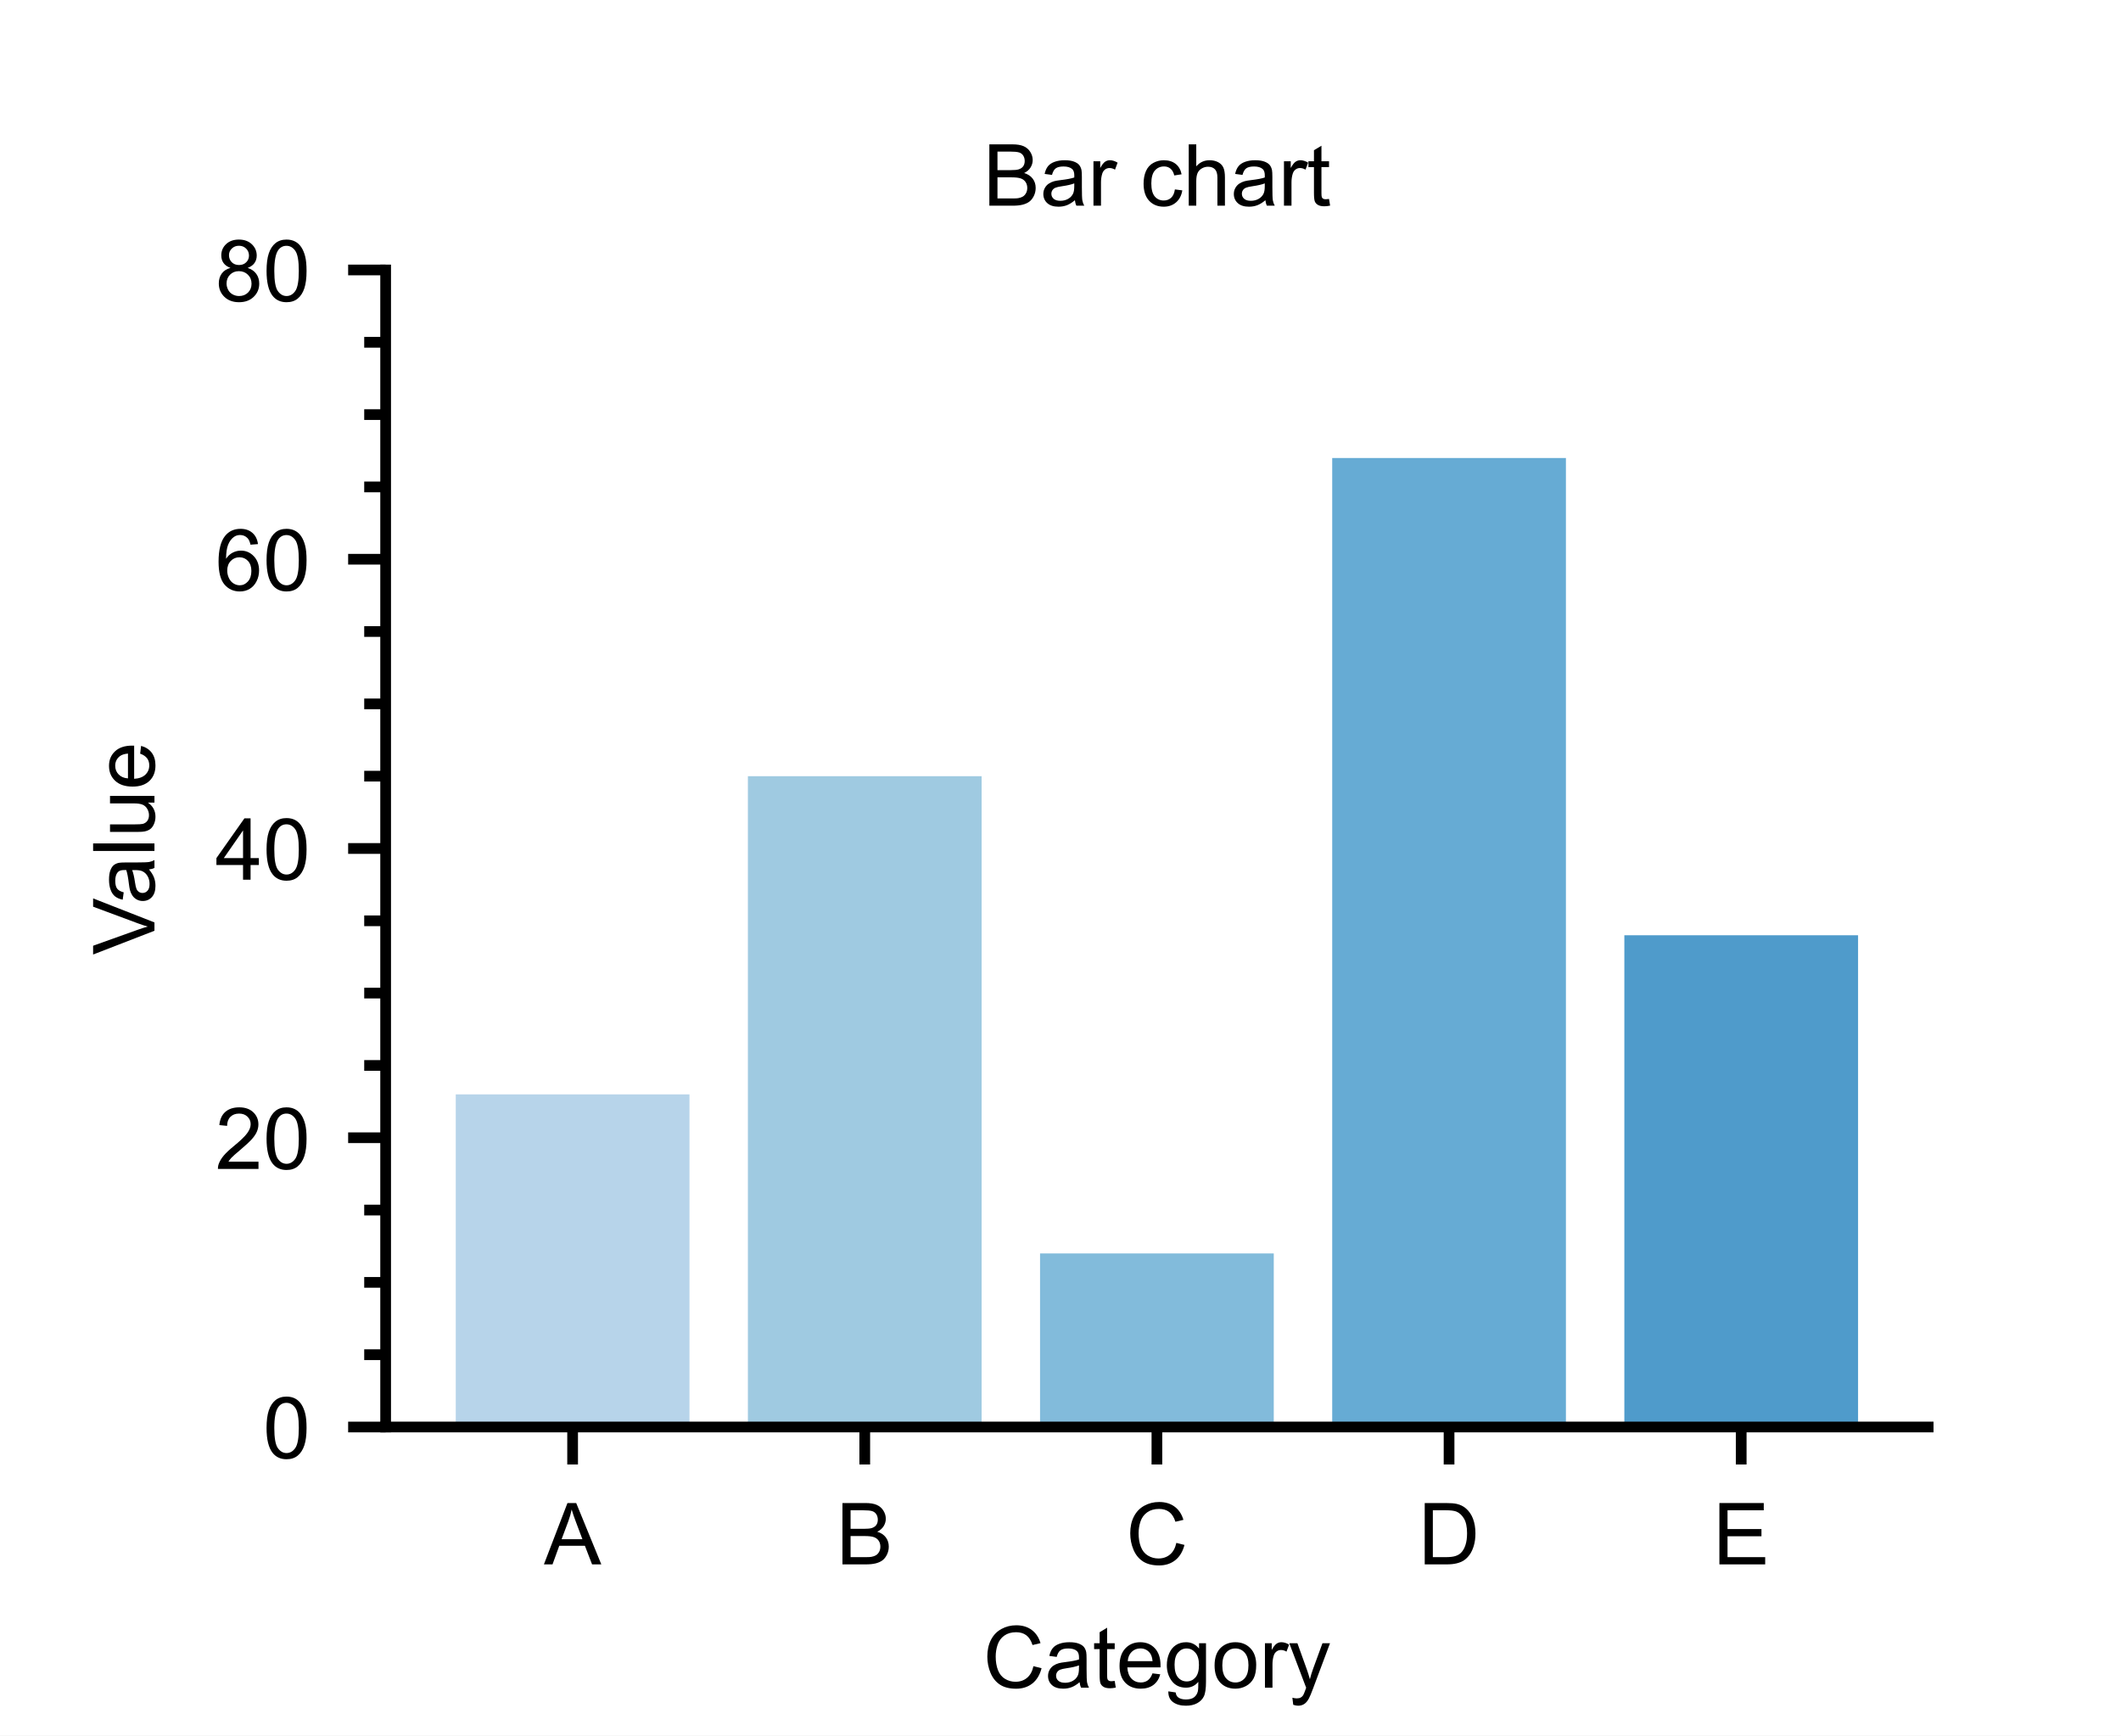
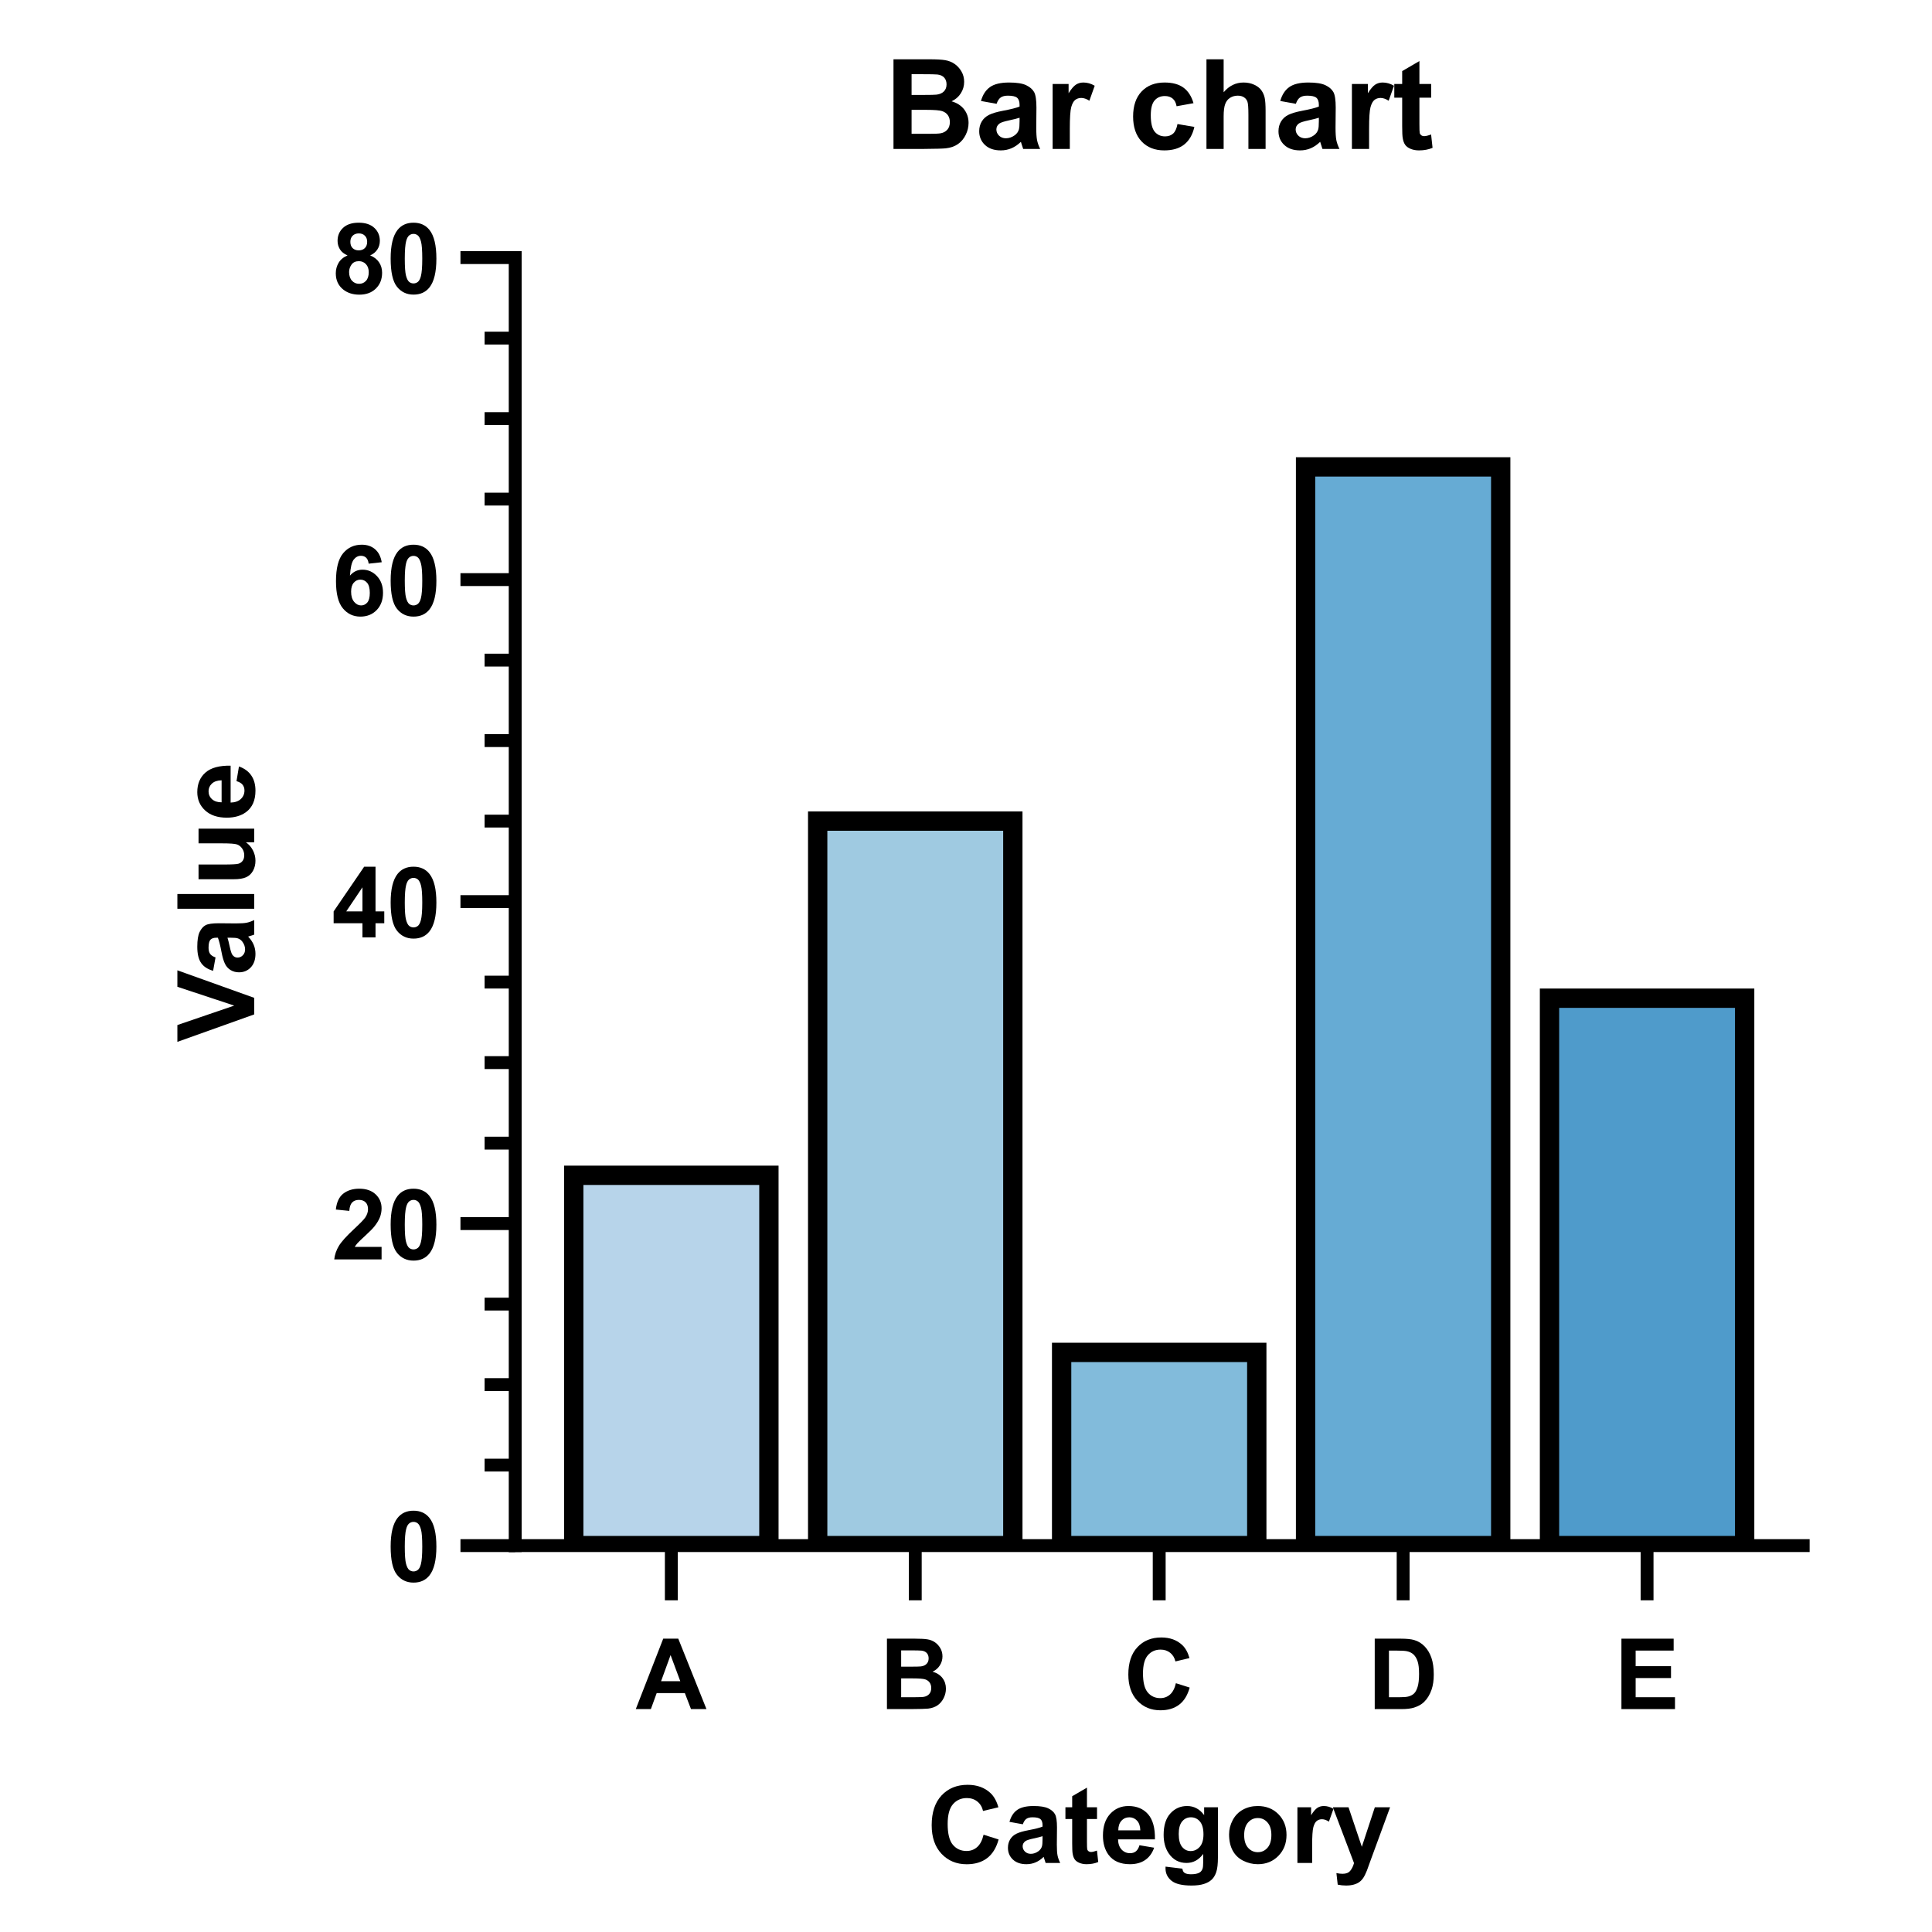
- <svg xmlns="http://www.w3.org/2000/svg" xmlns:xlink="http://www.w3.org/1999/xlink" width="198pt" height="162pt" viewBox="0 0 198 162" version="1.1">
+ <svg xmlns="http://www.w3.org/2000/svg" xmlns:xlink="http://www.w3.org/1999/xlink" width="216pt" height="216pt" viewBox="0 0 216 216" version="1.1">
  <defs>
    <style type="text/css">*{stroke-linejoin: round; stroke-linecap: butt}</style>
  </defs>
  <g id="figure_1">
    <g id="patch_1">
-       <path d="M 0 162  L 198 162  L 198 0  L 0 0  z " style="fill: #ffffff" />
+       <path d="M 0 216  L 216 216  L 216 0  L 0 0  z " style="fill: #ffffff" />
    </g>
    <g id="axes_1">
      <g id="patch_2">
-         <path d="M 36 133.2  L 180 133.2  L 180 25.2  L 36 25.2  z " style="fill: #ffffff" />
+         <path d="M 57.6 172.8  L 201.6 172.8  L 201.6 28.8  L 57.6 28.8  z " style="fill: #ffffff" />
      </g>
      <g id="patch_3">
-         <path d="M 42.545 133.2  L 64.364 133.2  L 64.364 102.15  L 42.545 102.15  z " clip-path="url(#p3a5367b662)" style="fill: #b7d4ea" />
+         <path d="M 64.145 172.8  L 85.964 172.8  L 85.964 131.4  L 64.145 131.4  z " clip-path="url(#pb6d56e2610)" style="fill: #b7d4ea; stroke: #000000; stroke-width: 2.16; stroke-linejoin: miter" />
      </g>
      <g id="patch_4">
-         <path d="M 69.818 133.2  L 91.636 133.2  L 91.636 72.45  L 69.818 72.45  z " clip-path="url(#p3a5367b662)" style="fill: #9fcae1" />
+         <path d="M 91.418 172.8  L 113.236 172.8  L 113.236 91.8  L 91.418 91.8  z " clip-path="url(#pb6d56e2610)" style="fill: #9fcae1; stroke: #000000; stroke-width: 2.16; stroke-linejoin: miter" />
      </g>
      <g id="patch_5">
-         <path d="M 97.091 133.2  L 118.909 133.2  L 118.909 117  L 97.091 117  z " clip-path="url(#p3a5367b662)" style="fill: #82bbdb" />
+         <path d="M 118.691 172.8  L 140.509 172.8  L 140.509 151.2  L 118.691 151.2  z " clip-path="url(#pb6d56e2610)" style="fill: #82bbdb; stroke: #000000; stroke-width: 2.16; stroke-linejoin: miter" />
      </g>
      <g id="patch_6">
-         <path d="M 124.364 133.2  L 146.182 133.2  L 146.182 42.75  L 124.364 42.75  z " clip-path="url(#p3a5367b662)" style="fill: #66abd4" />
+         <path d="M 145.964 172.8  L 167.782 172.8  L 167.782 52.2  L 145.964 52.2  z " clip-path="url(#pb6d56e2610)" style="fill: #66abd4; stroke: #000000; stroke-width: 2.16; stroke-linejoin: miter" />
      </g>
      <g id="patch_7">
-         <path d="M 151.636 133.2  L 173.455 133.2  L 173.455 87.3  L 151.636 87.3  z " clip-path="url(#p3a5367b662)" style="fill: #4f9bcb" />
+         <path d="M 173.236 172.8  L 195.055 172.8  L 195.055 111.6  L 173.236 111.6  z " clip-path="url(#pb6d56e2610)" style="fill: #4f9bcb; stroke: #000000; stroke-width: 2.16; stroke-linejoin: miter" />
      </g>
      <g id="matplotlib.axis_1">
        <g id="xtick_1">
          <g id="line2d_1">
            <defs>
-               <path id="m6d79fe782b" d="M 0 0  L 0 3.5  " style="stroke: #000000" />
-             </defs>
-             <g>
-               <use xlink:href="#m6d79fe782b" x="53.455" y="133.2" style="stroke: #000000" />
+               <path id="m11fb03f18d" d="M 0 0  L 0 6.12  " style="stroke: #000000; stroke-width: 1.44" />
+             </defs>
+             <g>
+               <use xlink:href="#m11fb03f18d" x="75.055" y="172.8" style="stroke: #000000; stroke-width: 1.44" />
            </g>
          </g>
          <g id="text_1">
-             <g transform="translate(50.78642 146.0242) scale(0.08 -0.08)">
-               <defs>
-                 <path id="ArialMT-24" d="M -9 0  L 1750 4581  L 2403 4581  L 4278 0  L 3588 0  L 3053 1388  L 1138 1388  L 634 0  L -9 0  z M 1313 1881  L 2866 1881  L 2388 3150  Q 2169 3728 2063 4100  Q 1975 3659 1816 3225  L 1313 1881  z " transform="scale(0.015625)" />
-               </defs>
-               <use xlink:href="#ArialMT-24" />
+             <g transform="translate(71.08251 191.0783) scale(0.11 -0.11)">
+               <defs>
+                 <path id="Arial-BoldMT-24" d="M 4597 0  L 3591 0  L 3191 1041  L 1359 1041  L 981 0  L 0 0  L 1784 4581  L 2763 4581  L 4597 0  z M 2894 1813  L 2263 3513  L 1644 1813  L 2894 1813  z " transform="scale(0.015625)" />
+               </defs>
+               <use xlink:href="#Arial-BoldMT-24" />
            </g>
          </g>
        </g>
        <g id="xtick_2">
          <g id="line2d_2">
            <g>
-               <use xlink:href="#m6d79fe782b" x="80.727" y="133.2" style="stroke: #000000" />
+               <use xlink:href="#m11fb03f18d" x="102.327" y="172.8" style="stroke: #000000; stroke-width: 1.44" />
            </g>
          </g>
          <g id="text_2">
-             <g transform="translate(78.05915 146.0242) scale(0.08 -0.08)">
-               <defs>
-                 <path id="ArialMT-25" d="M 469 0  L 469 4581  L 2188 4581  Q 2713 4581 3030 4442  Q 3347 4303 3526 4014  Q 3706 3725 3706 3409  Q 3706 3116 3547 2856  Q 3388 2597 3066 2438  Q 3481 2316 3704 2022  Q 3928 1728 3928 1328  Q 3928 1006 3792 729  Q 3656 453 3456 303  Q 3256 153 2954 76  Q 2653 0 2216 0  L 469 0  z M 1075 2656  L 2066 2656  Q 2469 2656 2644 2709  Q 2875 2778 2992 2937  Q 3109 3097 3109 3338  Q 3109 3566 3000 3739  Q 2891 3913 2687 3977  Q 2484 4041 1991 4041  L 1075 4041  L 1075 2656  z M 1075 541  L 2216 541  Q 2509 541 2628 563  Q 2838 600 2978 687  Q 3119 775 3209 942  Q 3300 1109 3300 1328  Q 3300 1584 3169 1773  Q 3038 1963 2805 2039  Q 2572 2116 2134 2116  L 1075 2116  L 1075 541  z " transform="scale(0.015625)" />
-               </defs>
-               <use xlink:href="#ArialMT-25" />
+             <g transform="translate(98.35524 191.0783) scale(0.11 -0.11)">
+               <defs>
+                 <path id="Arial-BoldMT-25" d="M 469 4581  L 2300 4581  Q 2844 4581 3111 4536  Q 3378 4491 3589 4347  Q 3800 4203 3940 3964  Q 4081 3725 4081 3428  Q 4081 3106 3907 2837  Q 3734 2569 3438 2434  Q 3856 2313 4081 2019  Q 4306 1725 4306 1328  Q 4306 1016 4161 720  Q 4016 425 3764 248  Q 3513 72 3144 31  Q 2913 6 2028 0  L 469 0  L 469 4581  z M 1394 3819  L 1394 2759  L 2000 2759  Q 2541 2759 2672 2775  Q 2909 2803 3045 2939  Q 3181 3075 3181 3297  Q 3181 3509 3064 3642  Q 2947 3775 2716 3803  Q 2578 3819 1925 3819  L 1394 3819  z M 1394 1997  L 1394 772  L 2250 772  Q 2750 772 2884 800  Q 3091 838 3220 983  Q 3350 1128 3350 1372  Q 3350 1578 3250 1722  Q 3150 1866 2961 1931  Q 2772 1997 2141 1997  L 1394 1997  z " transform="scale(0.015625)" />
+               </defs>
+               <use xlink:href="#Arial-BoldMT-25" />
            </g>
          </g>
        </g>
        <g id="xtick_3">
          <g id="line2d_3">
            <g>
-               <use xlink:href="#m6d79fe782b" x="108" y="133.2" style="stroke: #000000" />
+               <use xlink:href="#m11fb03f18d" x="129.6" y="172.8" style="stroke: #000000; stroke-width: 1.44" />
            </g>
          </g>
          <g id="text_3">
-             <g transform="translate(105.1112 146.0242) scale(0.08 -0.08)">
-               <defs>
-                 <path id="ArialMT-26" d="M 3763 1606  L 4369 1453  Q 4178 706 3683 314  Q 3188 -78 2472 -78  Q 1731 -78 1267 223  Q 803 525 561 1097  Q 319 1669 319 2325  Q 319 3041 592 3573  Q 866 4106 1370 4382  Q 1875 4659 2481 4659  Q 3169 4659 3637 4309  Q 4106 3959 4291 3325  L 3694 3184  Q 3534 3684 3231 3912  Q 2928 4141 2469 4141  Q 1941 4141 1586 3887  Q 1231 3634 1087 3207  Q 944 2781 944 2328  Q 944 1744 1114 1308  Q 1284 872 1643 656  Q 2003 441 2422 441  Q 2931 441 3284 734  Q 3638 1028 3763 1606  z " transform="scale(0.015625)" />
-               </defs>
-               <use xlink:href="#ArialMT-26" />
+             <g transform="translate(125.628 191.0783) scale(0.11 -0.11)">
+               <defs>
+                 <path id="Arial-BoldMT-26" d="M 3397 1684  L 4294 1400  Q 4088 650 3608 286  Q 3128 -78 2391 -78  Q 1478 -78 890 545  Q 303 1169 303 2250  Q 303 3394 893 4026  Q 1484 4659 2447 4659  Q 3288 4659 3813 4163  Q 4125 3869 4281 3319  L 3366 3100  Q 3284 3456 3026 3662  Q 2769 3869 2400 3869  Q 1891 3869 1573 3503  Q 1256 3138 1256 2319  Q 1256 1450 1568 1081  Q 1881 713 2381 713  Q 2750 713 3015 947  Q 3281 1181 3397 1684  z " transform="scale(0.015625)" />
+               </defs>
+               <use xlink:href="#Arial-BoldMT-26" />
            </g>
          </g>
        </g>
        <g id="xtick_4">
          <g id="line2d_4">
            <g>
-               <use xlink:href="#m6d79fe782b" x="135.273" y="133.2" style="stroke: #000000" />
+               <use xlink:href="#m11fb03f18d" x="156.873" y="172.8" style="stroke: #000000; stroke-width: 1.44" />
            </g>
          </g>
          <g id="text_4">
-             <g transform="translate(132.384 146.0242) scale(0.08 -0.08)">
-               <defs>
-                 <path id="ArialMT-27" d="M 494 0  L 494 4581  L 2072 4581  Q 2606 4581 2888 4516  Q 3281 4425 3559 4188  Q 3922 3881 4101 3404  Q 4281 2928 4281 2316  Q 4281 1794 4159 1391  Q 4038 988 3847 723  Q 3656 459 3429 307  Q 3203 156 2883 78  Q 2563 0 2147 0  L 494 0  z M 1100 541  L 2078 541  Q 2531 541 2789 625  Q 3047 709 3200 863  Q 3416 1078 3536 1442  Q 3656 1806 3656 2325  Q 3656 3044 3420 3430  Q 3184 3816 2847 3947  Q 2603 4041 2063 4041  L 1100 4041  L 1100 541  z " transform="scale(0.015625)" />
-               </defs>
-               <use xlink:href="#ArialMT-27" />
+             <g transform="translate(152.9007 191.0783) scale(0.11 -0.11)">
+               <defs>
+                 <path id="Arial-BoldMT-27" d="M 463 4581  L 2153 4581  Q 2725 4581 3025 4494  Q 3428 4375 3715 4072  Q 4003 3769 4153 3330  Q 4303 2891 4303 2247  Q 4303 1681 4163 1272  Q 3991 772 3672 463  Q 3431 228 3022 97  Q 2716 0 2203 0  L 463 0  L 463 4581  z M 1388 3806  L 1388 772  L 2078 772  Q 2466 772 2638 816  Q 2863 872 3011 1006  Q 3159 1141 3253 1448  Q 3347 1756 3347 2288  Q 3347 2819 3253 3103  Q 3159 3388 2990 3547  Q 2822 3706 2563 3763  Q 2369 3806 1803 3806  L 1388 3806  z " transform="scale(0.015625)" />
+               </defs>
+               <use xlink:href="#Arial-BoldMT-27" />
            </g>
          </g>
        </g>
        <g id="xtick_5">
          <g id="line2d_5">
            <g>
-               <use xlink:href="#m6d79fe782b" x="162.545" y="133.2" style="stroke: #000000" />
+               <use xlink:href="#m11fb03f18d" x="184.145" y="172.8" style="stroke: #000000; stroke-width: 1.44" />
            </g>
          </g>
          <g id="text_5">
-             <g transform="translate(159.8773 146.0242) scale(0.08 -0.08)">
-               <defs>
-                 <path id="ArialMT-28" d="M 506 0  L 506 4581  L 3819 4581  L 3819 4041  L 1113 4041  L 1113 2638  L 3647 2638  L 3647 2100  L 1113 2100  L 1113 541  L 3925 541  L 3925 0  L 506 0  z " transform="scale(0.015625)" />
-               </defs>
-               <use xlink:href="#ArialMT-28" />
+             <g transform="translate(180.4768 191.0783) scale(0.11 -0.11)">
+               <defs>
+                 <path id="Arial-BoldMT-28" d="M 466 0  L 466 4581  L 3863 4581  L 3863 3806  L 1391 3806  L 1391 2791  L 3691 2791  L 3691 2019  L 1391 2019  L 1391 772  L 3950 772  L 3950 0  L 466 0  z " transform="scale(0.015625)" />
+               </defs>
+               <use xlink:href="#Arial-BoldMT-28" />
            </g>
          </g>
        </g>
        <g id="text_6">
-           <g transform="translate(91.77062 157.532) scale(0.08 -0.08)">
-             <defs>
-               <path id="ArialMT-44" d="M 2588 409  Q 2275 144 1986 34  Q 1697 -75 1366 -75  Q 819 -75 525 192  Q 231 459 231 875  Q 231 1119 342 1320  Q 453 1522 633 1644  Q 813 1766 1038 1828  Q 1203 1872 1538 1913  Q 2219 1994 2541 2106  Q 2544 2222 2544 2253  Q 2544 2597 2384 2738  Q 2169 2928 1744 2928  Q 1347 2928 1158 2789  Q 969 2650 878 2297  L 328 2372  Q 403 2725 575 2942  Q 747 3159 1072 3276  Q 1397 3394 1825 3394  Q 2250 3394 2515 3294  Q 2781 3194 2906 3042  Q 3031 2891 3081 2659  Q 3109 2516 3109 2141  L 3109 1391  Q 3109 606 3145 398  Q 3181 191 3288 0  L 2700 0  Q 2613 175 2588 409  z M 2541 1666  Q 2234 1541 1622 1453  Q 1275 1403 1131 1340  Q 988 1278 909 1158  Q 831 1038 831 891  Q 831 666 1001 516  Q 1172 366 1500 366  Q 1825 366 2078 508  Q 2331 650 2450 897  Q 2541 1088 2541 1459  L 2541 1666  z " transform="scale(0.015625)" />
-               <path id="ArialMT-57" d="M 1650 503  L 1731 6  Q 1494 -44 1306 -44  Q 1000 -44 831 53  Q 663 150 594 308  Q 525 466 525 972  L 525 2881  L 113 2881  L 113 3319  L 525 3319  L 525 4141  L 1084 4478  L 1084 3319  L 1650 3319  L 1650 2881  L 1084 2881  L 1084 941  Q 1084 700 1114 631  Q 1144 563 1211 522  Q 1278 481 1403 481  Q 1497 481 1650 503  z " transform="scale(0.015625)" />
-               <path id="ArialMT-48" d="M 2694 1069  L 3275 997  Q 3138 488 2766 206  Q 2394 -75 1816 -75  Q 1088 -75 661 373  Q 234 822 234 1631  Q 234 2469 665 2931  Q 1097 3394 1784 3394  Q 2450 3394 2872 2941  Q 3294 2488 3294 1666  Q 3294 1616 3291 1516  L 816 1516  Q 847 969 1125 678  Q 1403 388 1819 388  Q 2128 388 2347 550  Q 2566 713 2694 1069  z M 847 1978  L 2700 1978  Q 2663 2397 2488 2606  Q 2219 2931 1791 2931  Q 1403 2931 1139 2672  Q 875 2413 847 1978  z " transform="scale(0.015625)" />
-               <path id="ArialMT-4a" d="M 319 -275  L 866 -356  Q 900 -609 1056 -725  Q 1266 -881 1628 -881  Q 2019 -881 2231 -725  Q 2444 -569 2519 -288  Q 2563 -116 2559 434  Q 2191 0 1641 0  Q 956 0 581 494  Q 206 988 206 1678  Q 206 2153 378 2554  Q 550 2956 876 3175  Q 1203 3394 1644 3394  Q 2231 3394 2613 2919  L 2613 3319  L 3131 3319  L 3131 450  Q 3131 -325 2973 -648  Q 2816 -972 2473 -1159  Q 2131 -1347 1631 -1347  Q 1038 -1347 672 -1080  Q 306 -813 319 -275  z M 784 1719  Q 784 1066 1043 766  Q 1303 466 1694 466  Q 2081 466 2343 764  Q 2606 1063 2606 1700  Q 2606 2309 2336 2618  Q 2066 2928 1684 2928  Q 1309 2928 1046 2623  Q 784 2319 784 1719  z " transform="scale(0.015625)" />
-               <path id="ArialMT-52" d="M 213 1659  Q 213 2581 725 3025  Q 1153 3394 1769 3394  Q 2453 3394 2887 2945  Q 3322 2497 3322 1706  Q 3322 1066 3130 698  Q 2938 331 2570 128  Q 2203 -75 1769 -75  Q 1072 -75 642 372  Q 213 819 213 1659  z M 791 1659  Q 791 1022 1069 705  Q 1347 388 1769 388  Q 2188 388 2466 706  Q 2744 1025 2744 1678  Q 2744 2294 2464 2611  Q 2184 2928 1769 2928  Q 1347 2928 1069 2612  Q 791 2297 791 1659  z " transform="scale(0.015625)" />
-               <path id="ArialMT-55" d="M 416 0  L 416 3319  L 922 3319  L 922 2816  Q 1116 3169 1280 3281  Q 1444 3394 1641 3394  Q 1925 3394 2219 3213  L 2025 2691  Q 1819 2813 1613 2813  Q 1428 2813 1281 2702  Q 1134 2591 1072 2394  Q 978 2094 978 1738  L 978 0  L 416 0  z " transform="scale(0.015625)" />
-               <path id="ArialMT-5c" d="M 397 -1278  L 334 -750  Q 519 -800 656 -800  Q 844 -800 956 -737  Q 1069 -675 1141 -563  Q 1194 -478 1313 -144  Q 1328 -97 1363 -6  L 103 3319  L 709 3319  L 1400 1397  Q 1534 1031 1641 628  Q 1738 1016 1872 1384  L 2581 3319  L 3144 3319  L 1881 -56  Q 1678 -603 1566 -809  Q 1416 -1088 1222 -1217  Q 1028 -1347 759 -1347  Q 597 -1347 397 -1278  z " transform="scale(0.015625)" />
-             </defs>
-             <use xlink:href="#ArialMT-26" />
-             <use xlink:href="#ArialMT-44" transform="translate(72.21875 0)" />
-             <use xlink:href="#ArialMT-57" transform="translate(127.8281 0)" />
-             <use xlink:href="#ArialMT-48" transform="translate(155.6094 0)" />
-             <use xlink:href="#ArialMT-4a" transform="translate(211.2188 0)" />
-             <use xlink:href="#ArialMT-52" transform="translate(266.8281 0)" />
-             <use xlink:href="#ArialMT-55" transform="translate(322.4375 0)" />
-             <use xlink:href="#ArialMT-5c" transform="translate(355.7344 0)" />
+           <g transform="translate(103.5947 208.2796) scale(0.12 -0.12)">
+             <defs>
+               <path id="Arial-BoldMT-44" d="M 1116 2306  L 319 2450  Q 453 2931 781 3162  Q 1109 3394 1756 3394  Q 2344 3394 2631 3255  Q 2919 3116 3036 2902  Q 3153 2688 3153 2116  L 3144 1091  Q 3144 653 3186 445  Q 3228 238 3344 0  L 2475 0  Q 2441 88 2391 259  Q 2369 338 2359 363  Q 2134 144 1878 34  Q 1622 -75 1331 -75  Q 819 -75 523 203  Q 228 481 228 906  Q 228 1188 362 1408  Q 497 1628 739 1745  Q 981 1863 1438 1950  Q 2053 2066 2291 2166  L 2291 2253  Q 2291 2506 2166 2614  Q 2041 2722 1694 2722  Q 1459 2722 1328 2630  Q 1197 2538 1116 2306  z M 2291 1594  Q 2122 1538 1756 1459  Q 1391 1381 1278 1306  Q 1106 1184 1106 997  Q 1106 813 1243 678  Q 1381 544 1594 544  Q 1831 544 2047 700  Q 2206 819 2256 991  Q 2291 1103 2291 1419  L 2291 1594  z " transform="scale(0.015625)" />
+               <path id="Arial-BoldMT-57" d="M 1981 3319  L 1981 2619  L 1381 2619  L 1381 1281  Q 1381 875 1398 808  Q 1416 741 1477 697  Q 1538 653 1625 653  Q 1747 653 1978 738  L 2053 56  Q 1747 -75 1359 -75  Q 1122 -75 931 4  Q 741 84 652 211  Q 563 338 528 553  Q 500 706 500 1172  L 500 2619  L 97 2619  L 97 3319  L 500 3319  L 500 3978  L 1381 4491  L 1381 3319  L 1981 3319  z " transform="scale(0.015625)" />
+               <path id="Arial-BoldMT-48" d="M 2381 1056  L 3256 909  Q 3088 428 2723 176  Q 2359 -75 1813 -75  Q 947 -75 531 491  Q 203 944 203 1634  Q 203 2459 634 2926  Q 1066 3394 1725 3394  Q 2466 3394 2894 2905  Q 3322 2416 3303 1406  L 1103 1406  Q 1113 1016 1316 798  Q 1519 581 1822 581  Q 2028 581 2168 693  Q 2309 806 2381 1056  z M 2431 1944  Q 2422 2325 2234 2523  Q 2047 2722 1778 2722  Q 1491 2722 1303 2513  Q 1116 2303 1119 1944  L 2431 1944  z " transform="scale(0.015625)" />
+               <path id="Arial-BoldMT-4a" d="M 378 -219  L 1381 -341  Q 1406 -516 1497 -581  Q 1622 -675 1891 -675  Q 2234 -675 2406 -572  Q 2522 -503 2581 -350  Q 2622 -241 2622 53  L 2622 538  Q 2228 0 1628 0  Q 959 0 569 566  Q 263 1013 263 1678  Q 263 2513 664 2953  Q 1066 3394 1663 3394  Q 2278 3394 2678 2853  L 2678 3319  L 3500 3319  L 3500 341  Q 3500 -247 3403 -537  Q 3306 -828 3131 -993  Q 2956 -1159 2664 -1253  Q 2372 -1347 1925 -1347  Q 1081 -1347 728 -1058  Q 375 -769 375 -325  Q 375 -281 378 -219  z M 1163 1728  Q 1163 1200 1367 954  Q 1572 709 1872 709  Q 2194 709 2416 961  Q 2638 1213 2638 1706  Q 2638 2222 2425 2472  Q 2213 2722 1888 2722  Q 1572 2722 1367 2476  Q 1163 2231 1163 1728  z " transform="scale(0.015625)" />
+               <path id="Arial-BoldMT-52" d="M 256 1706  Q 256 2144 472 2553  Q 688 2963 1083 3178  Q 1478 3394 1966 3394  Q 2719 3394 3200 2905  Q 3681 2416 3681 1669  Q 3681 916 3195 420  Q 2709 -75 1972 -75  Q 1516 -75 1102 131  Q 688 338 472 736  Q 256 1134 256 1706  z M 1156 1659  Q 1156 1166 1390 903  Q 1625 641 1969 641  Q 2313 641 2545 903  Q 2778 1166 2778 1666  Q 2778 2153 2545 2415  Q 2313 2678 1969 2678  Q 1625 2678 1390 2415  Q 1156 2153 1156 1659  z " transform="scale(0.015625)" />
+               <path id="Arial-BoldMT-55" d="M 1300 0  L 422 0  L 422 3319  L 1238 3319  L 1238 2847  Q 1447 3181 1614 3287  Q 1781 3394 1994 3394  Q 2294 3394 2572 3228  L 2300 2463  Q 2078 2606 1888 2606  Q 1703 2606 1575 2504  Q 1447 2403 1373 2137  Q 1300 1872 1300 1025  L 1300 0  z " transform="scale(0.015625)" />
+               <path id="Arial-BoldMT-5c" d="M 44 3319  L 978 3319  L 1772 963  L 2547 3319  L 3456 3319  L 2284 125  L 2075 -453  Q 1959 -744 1854 -897  Q 1750 -1050 1614 -1145  Q 1478 -1241 1279 -1294  Q 1081 -1347 831 -1347  Q 578 -1347 334 -1294  L 256 -606  Q 463 -647 628 -647  Q 934 -647 1081 -467  Q 1228 -288 1306 -9  L 44 3319  z " transform="scale(0.015625)" />
+             </defs>
+             <use xlink:href="#Arial-BoldMT-26" />
+             <use xlink:href="#Arial-BoldMT-44" transform="translate(72.21875 0)" />
+             <use xlink:href="#Arial-BoldMT-57" transform="translate(127.8281 0)" />
+             <use xlink:href="#Arial-BoldMT-48" transform="translate(161.125 0)" />
+             <use xlink:href="#Arial-BoldMT-4a" transform="translate(216.7344 0)" />
+             <use xlink:href="#Arial-BoldMT-52" transform="translate(277.8125 0)" />
+             <use xlink:href="#Arial-BoldMT-55" transform="translate(338.8906 0)" />
+             <use xlink:href="#Arial-BoldMT-5c" transform="translate(377.8125 0)" />
          </g>
        </g>
      </g>
      <g id="matplotlib.axis_2">
        <g id="ytick_1">
          <g id="line2d_6">
            <defs>
-               <path id="m93458c67e1" d="M 0 0  L -3.5 0  " style="stroke: #000000" />
-             </defs>
-             <g>
-               <use xlink:href="#m93458c67e1" x="36" y="133.2" style="stroke: #000000" />
+               <path id="md73ab307d4" d="M 0 0  L -6.12 0  " style="stroke: #000000; stroke-width: 1.44" />
+             </defs>
+             <g>
+               <use xlink:href="#md73ab307d4" x="57.6" y="172.8" style="stroke: #000000; stroke-width: 1.44" />
            </g>
          </g>
          <g id="text_7">
-             <g transform="translate(24.55125 136.1121) scale(0.08 -0.08)">
-               <defs>
-                 <path id="ArialMT-13" d="M 266 2259  Q 266 3072 433 3567  Q 600 4063 929 4331  Q 1259 4600 1759 4600  Q 2128 4600 2406 4451  Q 2684 4303 2865 4023  Q 3047 3744 3150 3342  Q 3253 2941 3253 2259  Q 3253 1453 3087 958  Q 2922 463 2592 192  Q 2263 -78 1759 -78  Q 1097 -78 719 397  Q 266 969 266 2259  z M 844 2259  Q 844 1131 1108 757  Q 1372 384 1759 384  Q 2147 384 2411 759  Q 2675 1134 2675 2259  Q 2675 3391 2411 3762  Q 2147 4134 1753 4134  Q 1366 4134 1134 3806  Q 844 3388 844 2259  z " transform="scale(0.015625)" />
-               </defs>
-               <use xlink:href="#ArialMT-13" />
+             <g transform="translate(43.21297 176.8041) scale(0.11 -0.11)">
+               <defs>
+                 <path id="Arial-BoldMT-13" d="M 1756 4600  Q 2422 4600 2797 4125  Q 3244 3563 3244 2259  Q 3244 959 2794 391  Q 2422 -78 1756 -78  Q 1088 -78 678 436  Q 269 950 269 2269  Q 269 3563 719 4131  Q 1091 4600 1756 4600  z M 1756 3872  Q 1597 3872 1472 3770  Q 1347 3669 1278 3406  Q 1188 3066 1188 2259  Q 1188 1453 1269 1151  Q 1350 850 1473 750  Q 1597 650 1756 650  Q 1916 650 2041 751  Q 2166 853 2234 1116  Q 2325 1453 2325 2259  Q 2325 3066 2244 3367  Q 2163 3669 2039 3770  Q 1916 3872 1756 3872  z " transform="scale(0.015625)" />
+               </defs>
+               <use xlink:href="#Arial-BoldMT-13" />
            </g>
          </g>
        </g>
        <g id="ytick_2">
          <g id="line2d_7">
            <g>
-               <use xlink:href="#m93458c67e1" x="36" y="106.2" style="stroke: #000000" />
+               <use xlink:href="#md73ab307d4" x="57.6" y="136.8" style="stroke: #000000; stroke-width: 1.44" />
            </g>
          </g>
          <g id="text_8">
-             <g transform="translate(20.1025 109.1121) scale(0.08 -0.08)">
-               <defs>
-                 <path id="ArialMT-15" d="M 3222 541  L 3222 0  L 194 0  Q 188 203 259 391  Q 375 700 629 1000  Q 884 1300 1366 1694  Q 2113 2306 2375 2664  Q 2638 3022 2638 3341  Q 2638 3675 2398 3904  Q 2159 4134 1775 4134  Q 1369 4134 1125 3890  Q 881 3647 878 3216  L 300 3275  Q 359 3922 746 4261  Q 1134 4600 1788 4600  Q 2447 4600 2831 4234  Q 3216 3869 3216 3328  Q 3216 3053 3103 2787  Q 2991 2522 2730 2228  Q 2469 1934 1863 1422  Q 1356 997 1212 845  Q 1069 694 975 541  L 3222 541  z " transform="scale(0.015625)" />
-               </defs>
-               <use xlink:href="#ArialMT-15" />
-               <use xlink:href="#ArialMT-13" transform="translate(55.60938 0)" />
+             <g transform="translate(37.09594 140.8041) scale(0.11 -0.11)">
+               <defs>
+                 <path id="Arial-BoldMT-15" d="M 3238 816  L 3238 0  L 159 0  Q 209 463 459 877  Q 709 1291 1447 1975  Q 2041 2528 2175 2725  Q 2356 2997 2356 3263  Q 2356 3556 2198 3714  Q 2041 3872 1763 3872  Q 1488 3872 1325 3706  Q 1163 3541 1138 3156  L 263 3244  Q 341 3969 753 4284  Q 1166 4600 1784 4600  Q 2463 4600 2850 4234  Q 3238 3869 3238 3325  Q 3238 3016 3127 2736  Q 3016 2456 2775 2150  Q 2616 1947 2200 1565  Q 1784 1184 1673 1059  Q 1563 934 1494 816  L 3238 816  z " transform="scale(0.015625)" />
+               </defs>
+               <use xlink:href="#Arial-BoldMT-15" />
+               <use xlink:href="#Arial-BoldMT-13" transform="translate(55.60938 0)" />
            </g>
          </g>
        </g>
        <g id="ytick_3">
          <g id="line2d_8">
            <g>
-               <use xlink:href="#m93458c67e1" x="36" y="79.2" style="stroke: #000000" />
+               <use xlink:href="#md73ab307d4" x="57.6" y="100.8" style="stroke: #000000; stroke-width: 1.44" />
            </g>
          </g>
          <g id="text_9">
-             <g transform="translate(20.1025 82.11211) scale(0.08 -0.08)">
-               <defs>
-                 <path id="ArialMT-17" d="M 2069 0  L 2069 1097  L 81 1097  L 81 1613  L 2172 4581  L 2631 4581  L 2631 1613  L 3250 1613  L 3250 1097  L 2631 1097  L 2631 0  L 2069 0  z M 2069 1613  L 2069 3678  L 634 1613  L 2069 1613  z " transform="scale(0.015625)" />
-               </defs>
-               <use xlink:href="#ArialMT-17" />
-               <use xlink:href="#ArialMT-13" transform="translate(55.60938 0)" />
+             <g transform="translate(37.09594 104.8042) scale(0.11 -0.11)">
+               <defs>
+                 <path id="Arial-BoldMT-17" d="M 1994 0  L 1994 922  L 119 922  L 119 1691  L 2106 4600  L 2844 4600  L 2844 1694  L 3413 1694  L 3413 922  L 2844 922  L 2844 0  L 1994 0  z M 1994 1694  L 1994 3259  L 941 1694  L 1994 1694  z " transform="scale(0.015625)" />
+               </defs>
+               <use xlink:href="#Arial-BoldMT-17" />
+               <use xlink:href="#Arial-BoldMT-13" transform="translate(55.60938 0)" />
            </g>
          </g>
        </g>
        <g id="ytick_4">
          <g id="line2d_9">
            <g>
-               <use xlink:href="#m93458c67e1" x="36" y="52.2" style="stroke: #000000" />
+               <use xlink:href="#md73ab307d4" x="57.6" y="64.8" style="stroke: #000000; stroke-width: 1.44" />
            </g>
          </g>
          <g id="text_10">
-             <g transform="translate(20.1025 55.11211) scale(0.08 -0.08)">
-               <defs>
-                 <path id="ArialMT-19" d="M 3184 3459  L 2625 3416  Q 2550 3747 2413 3897  Q 2184 4138 1850 4138  Q 1581 4138 1378 3988  Q 1113 3794 959 3422  Q 806 3050 800 2363  Q 1003 2672 1297 2822  Q 1591 2972 1913 2972  Q 2475 2972 2870 2558  Q 3266 2144 3266 1488  Q 3266 1056 3080 686  Q 2894 316 2569 119  Q 2244 -78 1831 -78  Q 1128 -78 684 439  Q 241 956 241 2144  Q 241 3472 731 4075  Q 1159 4600 1884 4600  Q 2425 4600 2770 4297  Q 3116 3994 3184 3459  z M 888 1484  Q 888 1194 1011 928  Q 1134 663 1356 523  Q 1578 384 1822 384  Q 2178 384 2434 671  Q 2691 959 2691 1453  Q 2691 1928 2437 2201  Q 2184 2475 1800 2475  Q 1419 2475 1153 2201  Q 888 1928 888 1484  z " transform="scale(0.015625)" />
-               </defs>
-               <use xlink:href="#ArialMT-19" />
-               <use xlink:href="#ArialMT-13" transform="translate(55.60938 0)" />
+             <g transform="translate(37.09594 68.80415) scale(0.11 -0.11)">
+               <defs>
+                 <path id="Arial-BoldMT-19" d="M 3247 3459  L 2397 3366  Q 2366 3628 2234 3753  Q 2103 3878 1894 3878  Q 1616 3878 1423 3628  Q 1231 3378 1181 2588  Q 1509 2975 1997 2975  Q 2547 2975 2939 2556  Q 3331 2138 3331 1475  Q 3331 772 2918 347  Q 2506 -78 1859 -78  Q 1166 -78 719 461  Q 272 1000 272 2228  Q 272 3488 737 4044  Q 1203 4600 1947 4600  Q 2469 4600 2811 4308  Q 3153 4016 3247 3459  z M 1256 1544  Q 1256 1116 1453 883  Q 1650 650 1903 650  Q 2147 650 2309 840  Q 2472 1031 2472 1466  Q 2472 1913 2297 2120  Q 2122 2328 1859 2328  Q 1606 2328 1431 2129  Q 1256 1931 1256 1544  z " transform="scale(0.015625)" />
+               </defs>
+               <use xlink:href="#Arial-BoldMT-19" />
+               <use xlink:href="#Arial-BoldMT-13" transform="translate(55.60938 0)" />
            </g>
          </g>
        </g>
        <g id="ytick_5">
          <g id="line2d_10">
            <g>
-               <use xlink:href="#m93458c67e1" x="36" y="25.2" style="stroke: #000000" />
+               <use xlink:href="#md73ab307d4" x="57.6" y="28.8" style="stroke: #000000; stroke-width: 1.44" />
            </g>
          </g>
          <g id="text_11">
-             <g transform="translate(20.1025 28.11211) scale(0.08 -0.08)">
-               <defs>
-                 <path id="ArialMT-1b" d="M 1131 2484  Q 781 2613 612 2850  Q 444 3088 444 3419  Q 444 3919 803 4259  Q 1163 4600 1759 4600  Q 2359 4600 2725 4251  Q 3091 3903 3091 3403  Q 3091 3084 2923 2848  Q 2756 2613 2416 2484  Q 2838 2347 3058 2040  Q 3278 1734 3278 1309  Q 3278 722 2862 322  Q 2447 -78 1769 -78  Q 1091 -78 675 323  Q 259 725 259 1325  Q 259 1772 486 2073  Q 713 2375 1131 2484  z M 1019 3438  Q 1019 3113 1228 2906  Q 1438 2700 1772 2700  Q 2097 2700 2305 2904  Q 2513 3109 2513 3406  Q 2513 3716 2298 3927  Q 2084 4138 1766 4138  Q 1444 4138 1231 3931  Q 1019 3725 1019 3438  z M 838 1322  Q 838 1081 952 856  Q 1066 631 1291 507  Q 1516 384 1775 384  Q 2178 384 2440 643  Q 2703 903 2703 1303  Q 2703 1709 2433 1975  Q 2163 2241 1756 2241  Q 1359 2241 1098 1978  Q 838 1716 838 1322  z " transform="scale(0.015625)" />
-               </defs>
-               <use xlink:href="#ArialMT-1b" />
-               <use xlink:href="#ArialMT-13" transform="translate(55.60938 0)" />
+             <g transform="translate(37.09594 32.80415) scale(0.11 -0.11)">
+               <defs>
+                 <path id="Arial-BoldMT-1b" d="M 1025 2472  Q 684 2616 529 2867  Q 375 3119 375 3419  Q 375 3931 733 4265  Q 1091 4600 1750 4600  Q 2403 4600 2764 4265  Q 3125 3931 3125 3419  Q 3125 3100 2959 2851  Q 2794 2603 2494 2472  Q 2875 2319 3073 2025  Q 3272 1731 3272 1347  Q 3272 713 2867 316  Q 2463 -81 1791 -81  Q 1166 -81 750 247  Q 259 634 259 1309  Q 259 1681 443 1992  Q 628 2303 1025 2472  z M 1206 3356  Q 1206 3094 1354 2947  Q 1503 2800 1750 2800  Q 2000 2800 2150 2948  Q 2300 3097 2300 3359  Q 2300 3606 2151 3754  Q 2003 3903 1759 3903  Q 1506 3903 1356 3753  Q 1206 3603 1206 3356  z M 1125 1394  Q 1125 1031 1311 828  Q 1497 625 1775 625  Q 2047 625 2225 820  Q 2403 1016 2403 1384  Q 2403 1706 2222 1901  Q 2041 2097 1763 2097  Q 1441 2097 1283 1875  Q 1125 1653 1125 1394  z " transform="scale(0.015625)" />
+               </defs>
+               <use xlink:href="#Arial-BoldMT-1b" />
+               <use xlink:href="#Arial-BoldMT-13" transform="translate(55.60938 0)" />
            </g>
          </g>
        </g>
        <g id="ytick_6">
          <g id="line2d_11">
            <defs>
-               <path id="m6bd791e11c" d="M 0 0  L -2 0  " style="stroke: #000000" />
-             </defs>
-             <g>
-               <use xlink:href="#m6bd791e11c" x="36" y="126.45" style="stroke: #000000" />
+               <path id="m2f6061da6a" d="M 0 0  L -3.42 0  " style="stroke: #000000; stroke-width: 1.44" />
+             </defs>
+             <g>
+               <use xlink:href="#m2f6061da6a" x="57.6" y="163.8" style="stroke: #000000; stroke-width: 1.44" />
            </g>
          </g>
        </g>
        <g id="ytick_7">
          <g id="line2d_12">
            <g>
-               <use xlink:href="#m6bd791e11c" x="36" y="119.7" style="stroke: #000000" />
+               <use xlink:href="#m2f6061da6a" x="57.6" y="154.8" style="stroke: #000000; stroke-width: 1.44" />
            </g>
          </g>
        </g>
        <g id="ytick_8">
          <g id="line2d_13">
            <g>
-               <use xlink:href="#m6bd791e11c" x="36" y="112.95" style="stroke: #000000" />
+               <use xlink:href="#m2f6061da6a" x="57.6" y="145.8" style="stroke: #000000; stroke-width: 1.44" />
            </g>
          </g>
        </g>
        <g id="ytick_9">
          <g id="line2d_14">
            <g>
-               <use xlink:href="#m6bd791e11c" x="36" y="99.45" style="stroke: #000000" />
+               <use xlink:href="#m2f6061da6a" x="57.6" y="127.8" style="stroke: #000000; stroke-width: 1.44" />
            </g>
          </g>
        </g>
        <g id="ytick_10">
          <g id="line2d_15">
            <g>
-               <use xlink:href="#m6bd791e11c" x="36" y="92.7" style="stroke: #000000" />
+               <use xlink:href="#m2f6061da6a" x="57.6" y="118.8" style="stroke: #000000; stroke-width: 1.44" />
            </g>
          </g>
        </g>
        <g id="ytick_11">
          <g id="line2d_16">
            <g>
-               <use xlink:href="#m6bd791e11c" x="36" y="85.95" style="stroke: #000000" />
+               <use xlink:href="#m2f6061da6a" x="57.6" y="109.8" style="stroke: #000000; stroke-width: 1.44" />
            </g>
          </g>
        </g>
        <g id="ytick_12">
          <g id="line2d_17">
            <g>
-               <use xlink:href="#m6bd791e11c" x="36" y="72.45" style="stroke: #000000" />
+               <use xlink:href="#m2f6061da6a" x="57.6" y="91.8" style="stroke: #000000; stroke-width: 1.44" />
            </g>
          </g>
        </g>
        <g id="ytick_13">
          <g id="line2d_18">
            <g>
-               <use xlink:href="#m6bd791e11c" x="36" y="65.7" style="stroke: #000000" />
+               <use xlink:href="#m2f6061da6a" x="57.6" y="82.8" style="stroke: #000000; stroke-width: 1.44" />
            </g>
          </g>
        </g>
        <g id="ytick_14">
          <g id="line2d_19">
            <g>
-               <use xlink:href="#m6bd791e11c" x="36" y="58.95" style="stroke: #000000" />
+               <use xlink:href="#m2f6061da6a" x="57.6" y="73.8" style="stroke: #000000; stroke-width: 1.44" />
            </g>
          </g>
        </g>
        <g id="ytick_15">
          <g id="line2d_20">
            <g>
-               <use xlink:href="#m6bd791e11c" x="36" y="45.45" style="stroke: #000000" />
+               <use xlink:href="#m2f6061da6a" x="57.6" y="55.8" style="stroke: #000000; stroke-width: 1.44" />
            </g>
          </g>
        </g>
        <g id="ytick_16">
          <g id="line2d_21">
            <g>
-               <use xlink:href="#m6bd791e11c" x="36" y="38.7" style="stroke: #000000" />
+               <use xlink:href="#m2f6061da6a" x="57.6" y="46.8" style="stroke: #000000; stroke-width: 1.44" />
            </g>
          </g>
        </g>
        <g id="ytick_17">
          <g id="line2d_22">
            <g>
-               <use xlink:href="#m6bd791e11c" x="36" y="31.95" style="stroke: #000000" />
+               <use xlink:href="#m2f6061da6a" x="57.6" y="37.8" style="stroke: #000000; stroke-width: 1.44" />
            </g>
          </g>
        </g>
        <g id="text_12">
-           <g transform="translate(14.41891 89.13313) rotate(-90) scale(0.08 -0.08)">
-             <defs>
-               <path id="ArialMT-39" d="M 1803 0  L 28 4581  L 684 4581  L 1875 1253  Q 2019 853 2116 503  Q 2222 878 2363 1253  L 3600 4581  L 4219 4581  L 2425 0  L 1803 0  z " transform="scale(0.015625)" />
-               <path id="ArialMT-4f" d="M 409 0  L 409 4581  L 972 4581  L 972 0  L 409 0  z " transform="scale(0.015625)" />
-               <path id="ArialMT-58" d="M 2597 0  L 2597 488  Q 2209 -75 1544 -75  Q 1250 -75 995 37  Q 741 150 617 320  Q 494 491 444 738  Q 409 903 409 1263  L 409 3319  L 972 3319  L 972 1478  Q 972 1038 1006 884  Q 1059 663 1231 536  Q 1403 409 1656 409  Q 1909 409 2131 539  Q 2353 669 2445 892  Q 2538 1116 2538 1541  L 2538 3319  L 3100 3319  L 3100 0  L 2597 0  z " transform="scale(0.015625)" />
-             </defs>
-             <use xlink:href="#ArialMT-39" />
-             <use xlink:href="#ArialMT-44" transform="translate(59.28125 0)" />
-             <use xlink:href="#ArialMT-4f" transform="translate(114.8906 0)" />
-             <use xlink:href="#ArialMT-58" transform="translate(137.1094 0)" />
-             <use xlink:href="#ArialMT-48" transform="translate(192.7188 0)" />
+           <g transform="translate(28.42055 116.4759) rotate(-90) scale(0.12 -0.12)">
+             <defs>
+               <path id="Arial-BoldMT-39" d="M 1634 0  L -3 4581  L 1000 4581  L 2159 1191  L 3281 4581  L 4263 4581  L 2622 0  L 1634 0  z " transform="scale(0.015625)" />
+               <path id="Arial-BoldMT-4f" d="M 459 0  L 459 4581  L 1338 4581  L 1338 0  L 459 0  z " transform="scale(0.015625)" />
+               <path id="Arial-BoldMT-58" d="M 2644 0  L 2644 497  Q 2463 231 2167 78  Q 1872 -75 1544 -75  Q 1209 -75 943 72  Q 678 219 559 484  Q 441 750 441 1219  L 441 3319  L 1319 3319  L 1319 1794  Q 1319 1094 1367 936  Q 1416 778 1544 686  Q 1672 594 1869 594  Q 2094 594 2272 717  Q 2450 841 2515 1023  Q 2581 1206 2581 1919  L 2581 3319  L 3459 3319  L 3459 0  L 2644 0  z " transform="scale(0.015625)" />
+             </defs>
+             <use xlink:href="#Arial-BoldMT-39" />
+             <use xlink:href="#Arial-BoldMT-44" transform="translate(61.1875 0)" />
+             <use xlink:href="#Arial-BoldMT-4f" transform="translate(116.7969 0)" />
+             <use xlink:href="#Arial-BoldMT-58" transform="translate(144.5781 0)" />
+             <use xlink:href="#Arial-BoldMT-48" transform="translate(205.6562 0)" />
          </g>
        </g>
      </g>
      <g id="patch_8">
-         <path d="M 36 133.2  L 36 25.2  " style="fill: none; stroke: #000000; stroke-linejoin: miter; stroke-linecap: square" />
+         <path d="M 57.6 172.8  L 57.6 28.8  " style="fill: none; stroke: #000000; stroke-width: 1.44; stroke-linejoin: miter; stroke-linecap: square" />
      </g>
      <g id="patch_9">
-         <path d="M 36 133.2  L 180 133.2  " style="fill: none; stroke: #000000; stroke-linejoin: miter; stroke-linecap: square" />
+         <path d="M 57.6 172.8  L 201.6 172.8  " style="fill: none; stroke: #000000; stroke-width: 1.44; stroke-linejoin: miter; stroke-linecap: square" />
      </g>
      <g id="text_13">
-         <g transform="translate(91.7725 19.2) scale(0.08 -0.08)">
+         <g transform="translate(98.86672 16.65) scale(0.14 -0.14)">
          <defs>
-             <path id="ArialMT-3" transform="scale(0.015625)" />
-             <path id="ArialMT-46" d="M 2588 1216  L 3141 1144  Q 3050 572 2676 248  Q 2303 -75 1759 -75  Q 1078 -75 664 370  Q 250 816 250 1647  Q 250 2184 428 2587  Q 606 2991 970 3192  Q 1334 3394 1763 3394  Q 2303 3394 2647 3120  Q 2991 2847 3088 2344  L 2541 2259  Q 2463 2594 2264 2762  Q 2066 2931 1784 2931  Q 1359 2931 1093 2626  Q 828 2322 828 1663  Q 828 994 1084 691  Q 1341 388 1753 388  Q 2084 388 2306 591  Q 2528 794 2588 1216  z " transform="scale(0.015625)" />
-             <path id="ArialMT-4b" d="M 422 0  L 422 4581  L 984 4581  L 984 2938  Q 1378 3394 1978 3394  Q 2347 3394 2619 3248  Q 2891 3103 3008 2847  Q 3125 2591 3125 2103  L 3125 0  L 2563 0  L 2563 2103  Q 2563 2525 2380 2717  Q 2197 2909 1863 2909  Q 1613 2909 1392 2779  Q 1172 2650 1078 2428  Q 984 2206 984 1816  L 984 0  L 422 0  z " transform="scale(0.015625)" />
+             <path id="Arial-BoldMT-3" transform="scale(0.015625)" />
+             <path id="Arial-BoldMT-46" d="M 3353 2338  L 2488 2181  Q 2444 2441 2289 2572  Q 2134 2703 1888 2703  Q 1559 2703 1364 2476  Q 1169 2250 1169 1719  Q 1169 1128 1367 884  Q 1566 641 1900 641  Q 2150 641 2309 783  Q 2469 925 2534 1272  L 3397 1125  Q 3263 531 2881 228  Q 2500 -75 1859 -75  Q 1131 -75 698 384  Q 266 844 266 1656  Q 266 2478 700 2936  Q 1134 3394 1875 3394  Q 2481 3394 2839 3133  Q 3197 2872 3353 2338  z " transform="scale(0.015625)" />
+             <path id="Arial-BoldMT-4b" d="M 1334 4581  L 1334 2897  Q 1759 3394 2350 3394  Q 2653 3394 2897 3281  Q 3141 3169 3264 2994  Q 3388 2819 3433 2606  Q 3478 2394 3478 1947  L 3478 0  L 2600 0  L 2600 1753  Q 2600 2275 2550 2415  Q 2500 2556 2373 2639  Q 2247 2722 2056 2722  Q 1838 2722 1666 2615  Q 1494 2509 1414 2295  Q 1334 2081 1334 1663  L 1334 0  L 456 0  L 456 4581  L 1334 4581  z " transform="scale(0.015625)" />
          </defs>
-           <use xlink:href="#ArialMT-25" />
-           <use xlink:href="#ArialMT-44" transform="translate(66.70312 0)" />
-           <use xlink:href="#ArialMT-55" transform="translate(122.3125 0)" />
-           <use xlink:href="#ArialMT-3" transform="translate(155.6094 0)" />
-           <use xlink:href="#ArialMT-46" transform="translate(183.3906 0)" />
-           <use xlink:href="#ArialMT-4b" transform="translate(233.3906 0)" />
-           <use xlink:href="#ArialMT-44" transform="translate(289 0)" />
-           <use xlink:href="#ArialMT-55" transform="translate(344.6094 0)" />
-           <use xlink:href="#ArialMT-57" transform="translate(377.9062 0)" />
+           <use xlink:href="#Arial-BoldMT-25" />
+           <use xlink:href="#Arial-BoldMT-44" transform="translate(72.21875 0)" />
+           <use xlink:href="#Arial-BoldMT-55" transform="translate(127.8281 0)" />
+           <use xlink:href="#Arial-BoldMT-3" transform="translate(166.75 0)" />
+           <use xlink:href="#Arial-BoldMT-46" transform="translate(194.5312 0)" />
+           <use xlink:href="#Arial-BoldMT-4b" transform="translate(250.1406 0)" />
+           <use xlink:href="#Arial-BoldMT-44" transform="translate(311.2188 0)" />
+           <use xlink:href="#Arial-BoldMT-55" transform="translate(366.8281 0)" />
+           <use xlink:href="#Arial-BoldMT-57" transform="translate(405.75 0)" />
        </g>
      </g>
    </g>
  </g>
  <defs>
-     <clipPath id="p3a5367b662">
-       <rect x="36" y="25.2" width="144" height="108" />
+     <clipPath id="pb6d56e2610">
+       <rect x="57.6" y="28.8" width="144" height="144" />
    </clipPath>
  </defs>
</svg>
